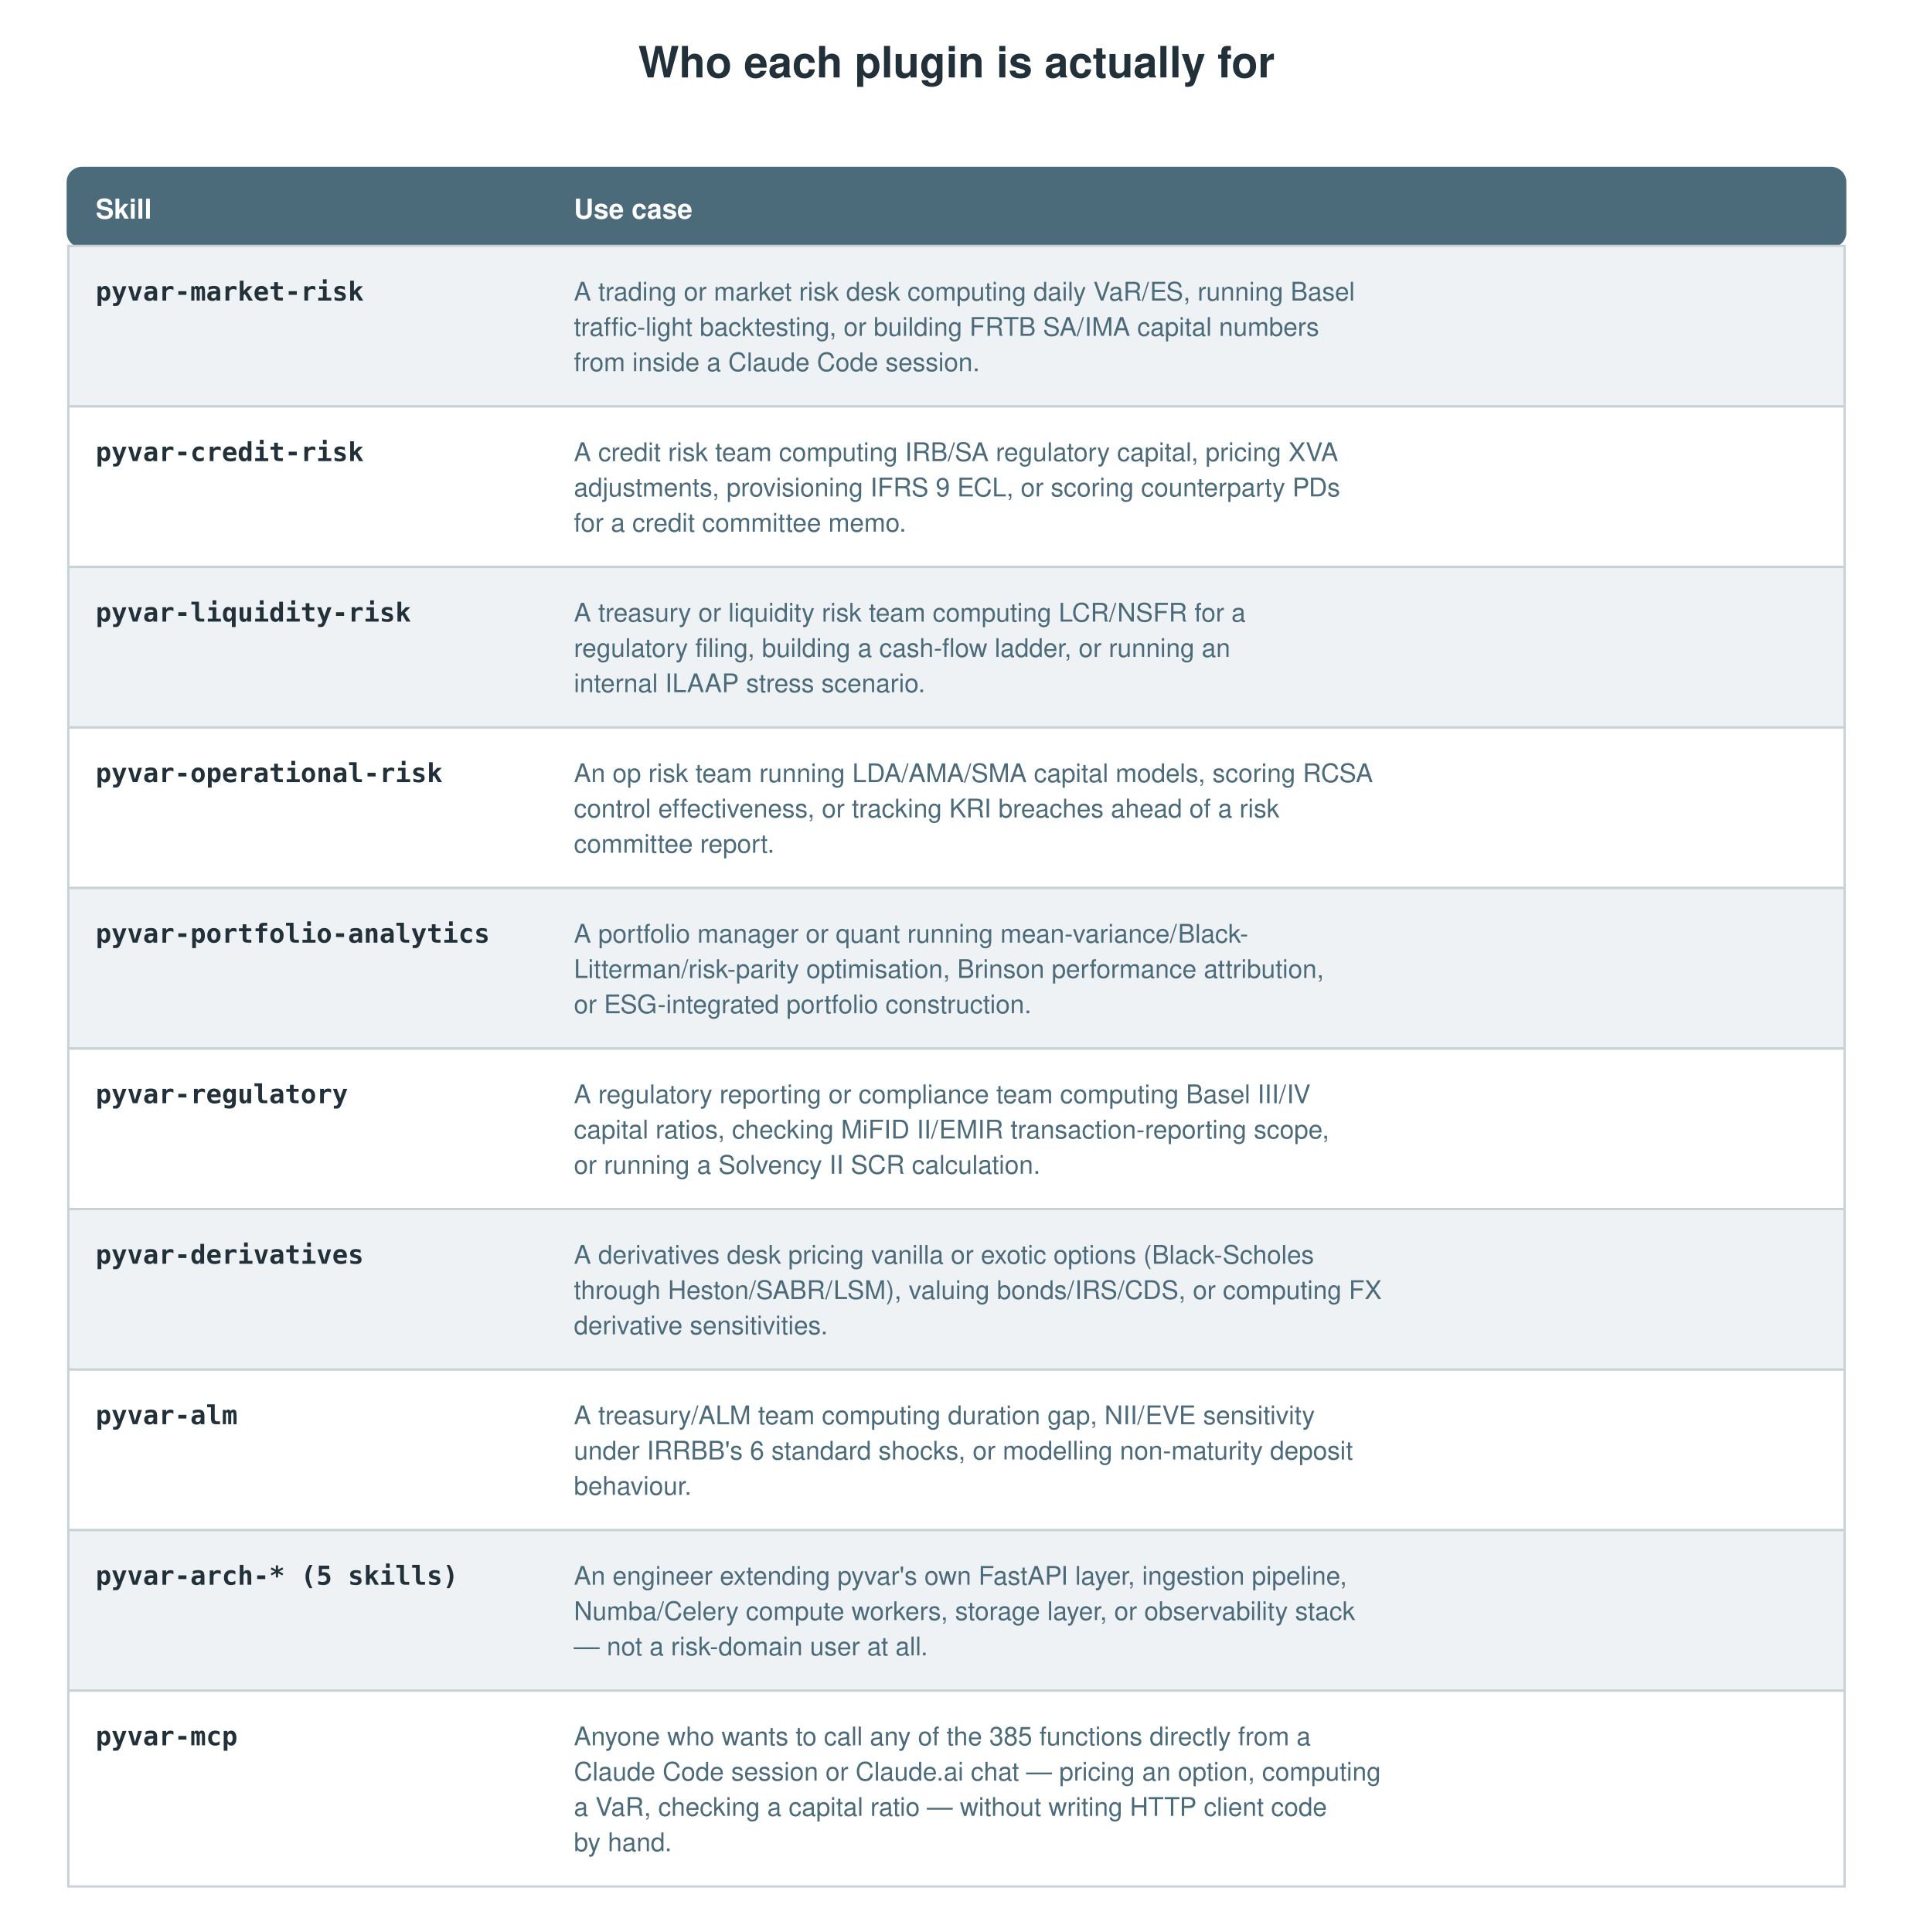
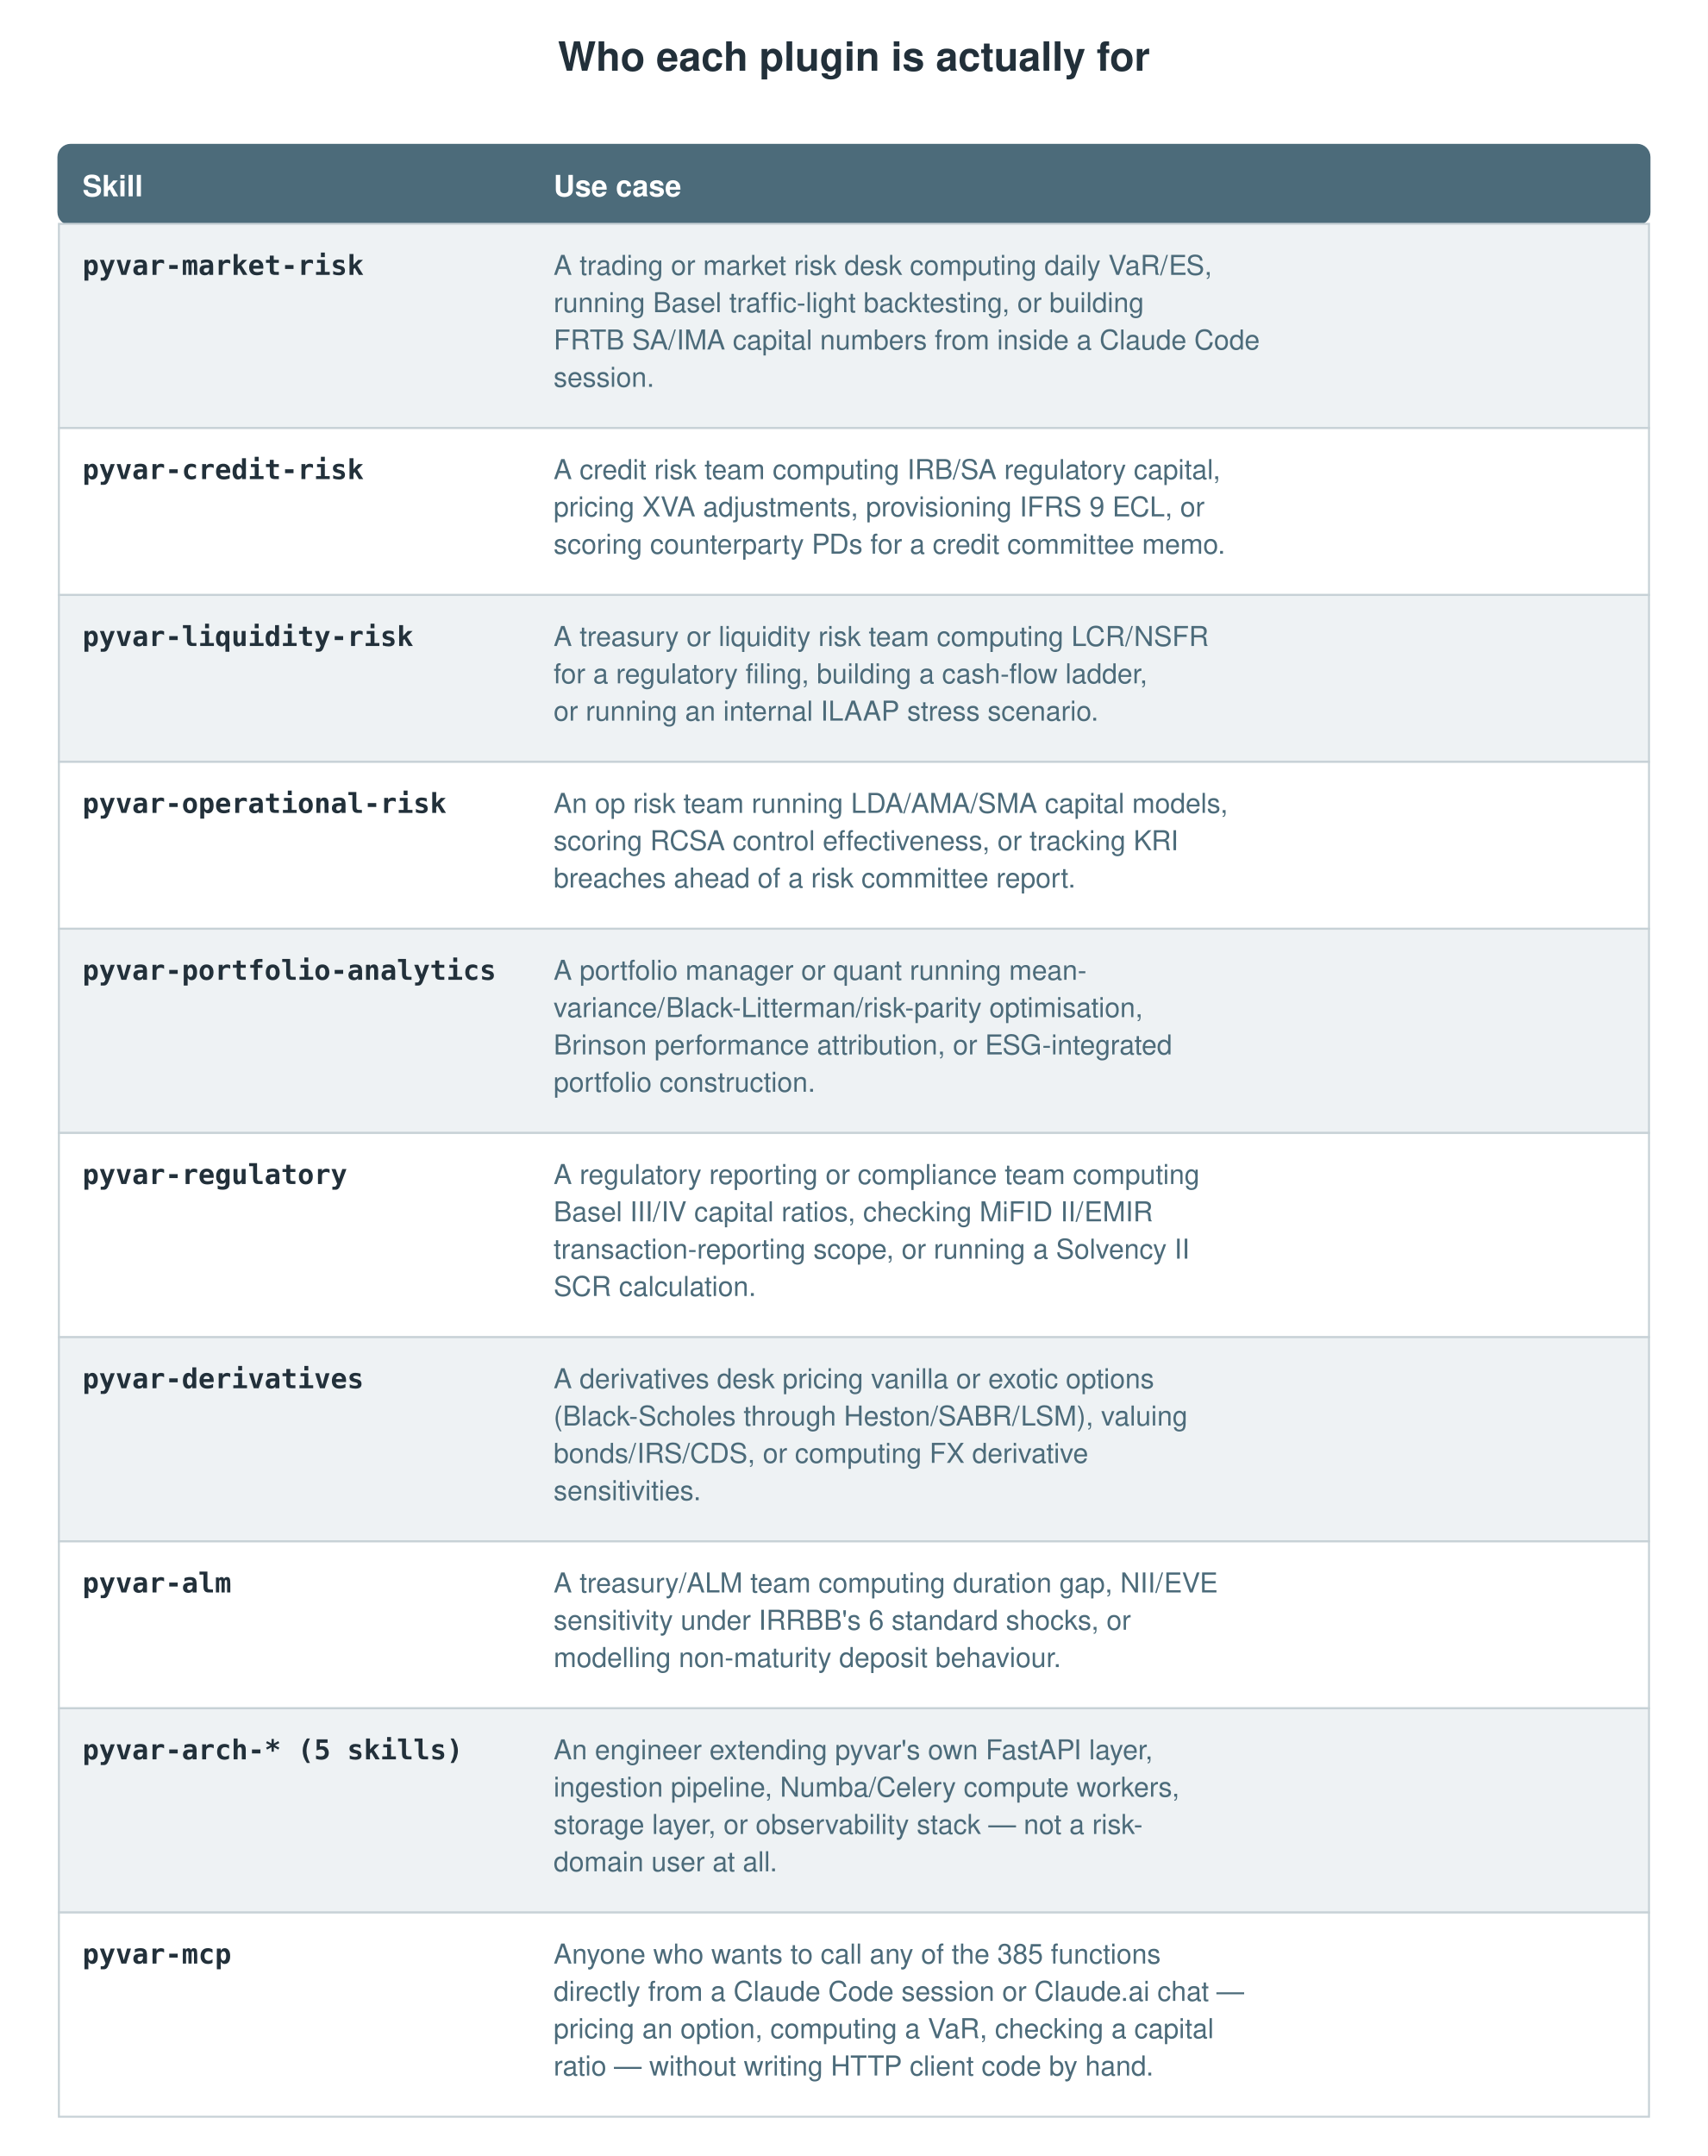
- <svg xmlns="http://www.w3.org/2000/svg" width="840" height="848.5" viewBox="0 0 840 848.5">
-   <rect width="840" height="848.5" fill="#ffffff" />
-   <text x="420.0" y="34" font-family="Helvetica, Arial, sans-serif" font-size="19" font-weight="700" fill="#22303a" text-anchor="middle">Who each plugin is actually for</text>
-   <rect x="30" y="74" width="780" height="34" rx="6" fill="#4c6b7a" stroke="#4c6b7a" stroke-width="1.5" />
-   <text x="42" y="96" font-family="Helvetica, Arial, sans-serif" font-size="12" font-weight="700" fill="#ffffff" text-anchor="start">Skill</text>
-   <text x="252" y="96" font-family="Helvetica, Arial, sans-serif" font-size="12" font-weight="700" fill="#ffffff" text-anchor="start">Use case</text>
-   <rect x="30" y="108" width="780" height="70.5" rx="0" fill="#eef2f4" stroke="#c7d1d6" stroke-width="1" />
-   <text x="42" y="132" font-family="SFMono-Regular, Menlo, Consolas, monospace" font-size="11.5" font-weight="700" fill="#22303a" text-anchor="start">pyvar-market-risk</text>
-   <text x="252" y="132.0" font-family="Helvetica, Arial, sans-serif" font-size="11.3" font-weight="normal" fill="#4c6b7a" text-anchor="start">A trading or market risk desk computing daily VaR/ES, running Basel</text>
-   <text x="252" y="147.5" font-family="Helvetica, Arial, sans-serif" font-size="11.3" font-weight="normal" fill="#4c6b7a" text-anchor="start">traffic-light backtesting, or building FRTB SA/IMA capital numbers</text>
-   <text x="252" y="163.0" font-family="Helvetica, Arial, sans-serif" font-size="11.3" font-weight="normal" fill="#4c6b7a" text-anchor="start">from inside a Claude Code session.</text>
-   <rect x="30" y="178.5" width="780" height="70.5" rx="0" fill="#ffffff" stroke="#c7d1d6" stroke-width="1" />
-   <text x="42" y="202.5" font-family="SFMono-Regular, Menlo, Consolas, monospace" font-size="11.5" font-weight="700" fill="#22303a" text-anchor="start">pyvar-credit-risk</text>
-   <text x="252" y="202.5" font-family="Helvetica, Arial, sans-serif" font-size="11.3" font-weight="normal" fill="#4c6b7a" text-anchor="start">A credit risk team computing IRB/SA regulatory capital, pricing XVA</text>
-   <text x="252" y="218.0" font-family="Helvetica, Arial, sans-serif" font-size="11.3" font-weight="normal" fill="#4c6b7a" text-anchor="start">adjustments, provisioning IFRS 9 ECL, or scoring counterparty PDs</text>
-   <text x="252" y="233.5" font-family="Helvetica, Arial, sans-serif" font-size="11.3" font-weight="normal" fill="#4c6b7a" text-anchor="start">for a credit committee memo.</text>
-   <rect x="30" y="249.0" width="780" height="70.5" rx="0" fill="#eef2f4" stroke="#c7d1d6" stroke-width="1" />
-   <text x="42" y="273.0" font-family="SFMono-Regular, Menlo, Consolas, monospace" font-size="11.5" font-weight="700" fill="#22303a" text-anchor="start">pyvar-liquidity-risk</text>
-   <text x="252" y="273.0" font-family="Helvetica, Arial, sans-serif" font-size="11.3" font-weight="normal" fill="#4c6b7a" text-anchor="start">A treasury or liquidity risk team computing LCR/NSFR for a</text>
-   <text x="252" y="288.5" font-family="Helvetica, Arial, sans-serif" font-size="11.3" font-weight="normal" fill="#4c6b7a" text-anchor="start">regulatory filing, building a cash-flow ladder, or running an</text>
-   <text x="252" y="304.0" font-family="Helvetica, Arial, sans-serif" font-size="11.3" font-weight="normal" fill="#4c6b7a" text-anchor="start">internal ILAAP stress scenario.</text>
-   <rect x="30" y="319.5" width="780" height="70.5" rx="0" fill="#ffffff" stroke="#c7d1d6" stroke-width="1" />
-   <text x="42" y="343.5" font-family="SFMono-Regular, Menlo, Consolas, monospace" font-size="11.5" font-weight="700" fill="#22303a" text-anchor="start">pyvar-operational-risk</text>
-   <text x="252" y="343.5" font-family="Helvetica, Arial, sans-serif" font-size="11.3" font-weight="normal" fill="#4c6b7a" text-anchor="start">An op risk team running LDA/AMA/SMA capital models, scoring RCSA</text>
-   <text x="252" y="359.0" font-family="Helvetica, Arial, sans-serif" font-size="11.3" font-weight="normal" fill="#4c6b7a" text-anchor="start">control effectiveness, or tracking KRI breaches ahead of a risk</text>
-   <text x="252" y="374.5" font-family="Helvetica, Arial, sans-serif" font-size="11.3" font-weight="normal" fill="#4c6b7a" text-anchor="start">committee report.</text>
-   <rect x="30" y="390.0" width="780" height="70.5" rx="0" fill="#eef2f4" stroke="#c7d1d6" stroke-width="1" />
-   <text x="42" y="414.0" font-family="SFMono-Regular, Menlo, Consolas, monospace" font-size="11.5" font-weight="700" fill="#22303a" text-anchor="start">pyvar-portfolio-analytics</text>
-   <text x="252" y="414.0" font-family="Helvetica, Arial, sans-serif" font-size="11.3" font-weight="normal" fill="#4c6b7a" text-anchor="start">A portfolio manager or quant running mean-variance/Black-</text>
-   <text x="252" y="429.5" font-family="Helvetica, Arial, sans-serif" font-size="11.3" font-weight="normal" fill="#4c6b7a" text-anchor="start">Litterman/risk-parity optimisation, Brinson performance attribution,</text>
-   <text x="252" y="445.0" font-family="Helvetica, Arial, sans-serif" font-size="11.3" font-weight="normal" fill="#4c6b7a" text-anchor="start">or ESG-integrated portfolio construction.</text>
-   <rect x="30" y="460.5" width="780" height="70.5" rx="0" fill="#ffffff" stroke="#c7d1d6" stroke-width="1" />
-   <text x="42" y="484.5" font-family="SFMono-Regular, Menlo, Consolas, monospace" font-size="11.5" font-weight="700" fill="#22303a" text-anchor="start">pyvar-regulatory</text>
-   <text x="252" y="484.5" font-family="Helvetica, Arial, sans-serif" font-size="11.3" font-weight="normal" fill="#4c6b7a" text-anchor="start">A regulatory reporting or compliance team computing Basel III/IV</text>
-   <text x="252" y="500.0" font-family="Helvetica, Arial, sans-serif" font-size="11.3" font-weight="normal" fill="#4c6b7a" text-anchor="start">capital ratios, checking MiFID II/EMIR transaction-reporting scope,</text>
-   <text x="252" y="515.5" font-family="Helvetica, Arial, sans-serif" font-size="11.3" font-weight="normal" fill="#4c6b7a" text-anchor="start">or running a Solvency II SCR calculation.</text>
-   <rect x="30" y="531.0" width="780" height="70.5" rx="0" fill="#eef2f4" stroke="#c7d1d6" stroke-width="1" />
-   <text x="42" y="555.0" font-family="SFMono-Regular, Menlo, Consolas, monospace" font-size="11.5" font-weight="700" fill="#22303a" text-anchor="start">pyvar-derivatives</text>
-   <text x="252" y="555.0" font-family="Helvetica, Arial, sans-serif" font-size="11.3" font-weight="normal" fill="#4c6b7a" text-anchor="start">A derivatives desk pricing vanilla or exotic options (Black-Scholes</text>
-   <text x="252" y="570.5" font-family="Helvetica, Arial, sans-serif" font-size="11.3" font-weight="normal" fill="#4c6b7a" text-anchor="start">through Heston/SABR/LSM), valuing bonds/IRS/CDS, or computing FX</text>
-   <text x="252" y="586.0" font-family="Helvetica, Arial, sans-serif" font-size="11.3" font-weight="normal" fill="#4c6b7a" text-anchor="start">derivative sensitivities.</text>
-   <rect x="30" y="601.5" width="780" height="70.5" rx="0" fill="#ffffff" stroke="#c7d1d6" stroke-width="1" />
-   <text x="42" y="625.5" font-family="SFMono-Regular, Menlo, Consolas, monospace" font-size="11.5" font-weight="700" fill="#22303a" text-anchor="start">pyvar-alm</text>
-   <text x="252" y="625.5" font-family="Helvetica, Arial, sans-serif" font-size="11.3" font-weight="normal" fill="#4c6b7a" text-anchor="start">A treasury/ALM team computing duration gap, NII/EVE sensitivity</text>
-   <text x="252" y="641.0" font-family="Helvetica, Arial, sans-serif" font-size="11.3" font-weight="normal" fill="#4c6b7a" text-anchor="start">under IRRBB's 6 standard shocks, or modelling non-maturity deposit</text>
-   <text x="252" y="656.5" font-family="Helvetica, Arial, sans-serif" font-size="11.3" font-weight="normal" fill="#4c6b7a" text-anchor="start">behaviour.</text>
-   <rect x="30" y="672.0" width="780" height="70.5" rx="0" fill="#eef2f4" stroke="#c7d1d6" stroke-width="1" />
-   <text x="42" y="696.0" font-family="SFMono-Regular, Menlo, Consolas, monospace" font-size="11.5" font-weight="700" fill="#22303a" text-anchor="start">pyvar-arch-* (5 skills)</text>
-   <text x="252" y="696.0" font-family="Helvetica, Arial, sans-serif" font-size="11.3" font-weight="normal" fill="#4c6b7a" text-anchor="start">An engineer extending pyvar's own FastAPI layer, ingestion pipeline,</text>
-   <text x="252" y="711.5" font-family="Helvetica, Arial, sans-serif" font-size="11.3" font-weight="normal" fill="#4c6b7a" text-anchor="start">Numba/Celery compute workers, storage layer, or observability stack</text>
-   <text x="252" y="727.0" font-family="Helvetica, Arial, sans-serif" font-size="11.3" font-weight="normal" fill="#4c6b7a" text-anchor="start">— not a risk-domain user at all.</text>
-   <rect x="30" y="742.5" width="780" height="86.0" rx="0" fill="#ffffff" stroke="#c7d1d6" stroke-width="1" />
-   <text x="42" y="766.5" font-family="SFMono-Regular, Menlo, Consolas, monospace" font-size="11.5" font-weight="700" fill="#22303a" text-anchor="start">pyvar-mcp</text>
-   <text x="252" y="766.5" font-family="Helvetica, Arial, sans-serif" font-size="11.3" font-weight="normal" fill="#4c6b7a" text-anchor="start">Anyone who wants to call any of the 385 functions directly from a</text>
-   <text x="252" y="782.0" font-family="Helvetica, Arial, sans-serif" font-size="11.3" font-weight="normal" fill="#4c6b7a" text-anchor="start">Claude Code session or Claude.ai chat — pricing an option, computing</text>
-   <text x="252" y="797.5" font-family="Helvetica, Arial, sans-serif" font-size="11.3" font-weight="normal" fill="#4c6b7a" text-anchor="start">a VaR, checking a capital ratio — without writing HTTP client code</text>
-   <text x="252" y="813.0" font-family="Helvetica, Arial, sans-serif" font-size="11.3" font-weight="normal" fill="#4c6b7a" text-anchor="start">by hand.</text>
+ <svg xmlns="http://www.w3.org/2000/svg" width="870" height="1098" viewBox="0 0 870 1098">
+   <rect width="870" height="1098" fill="#ffffff" />
+   <text x="435.0" y="36" font-family="Helvetica, Arial, sans-serif" font-size="20.5" font-weight="700" fill="#22303a" text-anchor="middle">Who each plugin is actually for</text>
+   <rect x="30" y="74" width="810" height="40" rx="6" fill="#4c6b7a" stroke="#4c6b7a" stroke-width="1.5" />
+   <text x="42" y="100" font-family="Helvetica, Arial, sans-serif" font-size="15" font-weight="700" fill="#ffffff" text-anchor="start">Skill</text>
+   <text x="282" y="100" font-family="Helvetica, Arial, sans-serif" font-size="15" font-weight="700" fill="#ffffff" text-anchor="start">Use case</text>
+   <rect x="30" y="114" width="810" height="104" rx="0" fill="#eef2f4" stroke="#c7d1d6" stroke-width="1" />
+   <text x="42" y="140" font-family="SFMono-Regular, Menlo, Consolas, monospace" font-size="14" font-weight="700" fill="#22303a" text-anchor="start">pyvar-market-risk</text>
+   <text x="282" y="140" font-family="Helvetica, Arial, sans-serif" font-size="14" font-weight="normal" fill="#4c6b7a" text-anchor="start">A trading or market risk desk computing daily VaR/ES,</text>
+   <text x="282" y="159" font-family="Helvetica, Arial, sans-serif" font-size="14" font-weight="normal" fill="#4c6b7a" text-anchor="start">running Basel traffic-light backtesting, or building</text>
+   <text x="282" y="178" font-family="Helvetica, Arial, sans-serif" font-size="14" font-weight="normal" fill="#4c6b7a" text-anchor="start">FRTB SA/IMA capital numbers from inside a Claude Code</text>
+   <text x="282" y="197" font-family="Helvetica, Arial, sans-serif" font-size="14" font-weight="normal" fill="#4c6b7a" text-anchor="start">session.</text>
+   <rect x="30" y="218" width="810" height="85" rx="0" fill="#ffffff" stroke="#c7d1d6" stroke-width="1" />
+   <text x="42" y="244" font-family="SFMono-Regular, Menlo, Consolas, monospace" font-size="14" font-weight="700" fill="#22303a" text-anchor="start">pyvar-credit-risk</text>
+   <text x="282" y="244" font-family="Helvetica, Arial, sans-serif" font-size="14" font-weight="normal" fill="#4c6b7a" text-anchor="start">A credit risk team computing IRB/SA regulatory capital,</text>
+   <text x="282" y="263" font-family="Helvetica, Arial, sans-serif" font-size="14" font-weight="normal" fill="#4c6b7a" text-anchor="start">pricing XVA adjustments, provisioning IFRS 9 ECL, or</text>
+   <text x="282" y="282" font-family="Helvetica, Arial, sans-serif" font-size="14" font-weight="normal" fill="#4c6b7a" text-anchor="start">scoring counterparty PDs for a credit committee memo.</text>
+   <rect x="30" y="303" width="810" height="85" rx="0" fill="#eef2f4" stroke="#c7d1d6" stroke-width="1" />
+   <text x="42" y="329" font-family="SFMono-Regular, Menlo, Consolas, monospace" font-size="14" font-weight="700" fill="#22303a" text-anchor="start">pyvar-liquidity-risk</text>
+   <text x="282" y="329" font-family="Helvetica, Arial, sans-serif" font-size="14" font-weight="normal" fill="#4c6b7a" text-anchor="start">A treasury or liquidity risk team computing LCR/NSFR</text>
+   <text x="282" y="348" font-family="Helvetica, Arial, sans-serif" font-size="14" font-weight="normal" fill="#4c6b7a" text-anchor="start">for a regulatory filing, building a cash-flow ladder,</text>
+   <text x="282" y="367" font-family="Helvetica, Arial, sans-serif" font-size="14" font-weight="normal" fill="#4c6b7a" text-anchor="start">or running an internal ILAAP stress scenario.</text>
+   <rect x="30" y="388" width="810" height="85" rx="0" fill="#ffffff" stroke="#c7d1d6" stroke-width="1" />
+   <text x="42" y="414" font-family="SFMono-Regular, Menlo, Consolas, monospace" font-size="14" font-weight="700" fill="#22303a" text-anchor="start">pyvar-operational-risk</text>
+   <text x="282" y="414" font-family="Helvetica, Arial, sans-serif" font-size="14" font-weight="normal" fill="#4c6b7a" text-anchor="start">An op risk team running LDA/AMA/SMA capital models,</text>
+   <text x="282" y="433" font-family="Helvetica, Arial, sans-serif" font-size="14" font-weight="normal" fill="#4c6b7a" text-anchor="start">scoring RCSA control effectiveness, or tracking KRI</text>
+   <text x="282" y="452" font-family="Helvetica, Arial, sans-serif" font-size="14" font-weight="normal" fill="#4c6b7a" text-anchor="start">breaches ahead of a risk committee report.</text>
+   <rect x="30" y="473" width="810" height="104" rx="0" fill="#eef2f4" stroke="#c7d1d6" stroke-width="1" />
+   <text x="42" y="499" font-family="SFMono-Regular, Menlo, Consolas, monospace" font-size="14" font-weight="700" fill="#22303a" text-anchor="start">pyvar-portfolio-analytics</text>
+   <text x="282" y="499" font-family="Helvetica, Arial, sans-serif" font-size="14" font-weight="normal" fill="#4c6b7a" text-anchor="start">A portfolio manager or quant running mean-</text>
+   <text x="282" y="518" font-family="Helvetica, Arial, sans-serif" font-size="14" font-weight="normal" fill="#4c6b7a" text-anchor="start">variance/Black-Litterman/risk-parity optimisation,</text>
+   <text x="282" y="537" font-family="Helvetica, Arial, sans-serif" font-size="14" font-weight="normal" fill="#4c6b7a" text-anchor="start">Brinson performance attribution, or ESG-integrated</text>
+   <text x="282" y="556" font-family="Helvetica, Arial, sans-serif" font-size="14" font-weight="normal" fill="#4c6b7a" text-anchor="start">portfolio construction.</text>
+   <rect x="30" y="577" width="810" height="104" rx="0" fill="#ffffff" stroke="#c7d1d6" stroke-width="1" />
+   <text x="42" y="603" font-family="SFMono-Regular, Menlo, Consolas, monospace" font-size="14" font-weight="700" fill="#22303a" text-anchor="start">pyvar-regulatory</text>
+   <text x="282" y="603" font-family="Helvetica, Arial, sans-serif" font-size="14" font-weight="normal" fill="#4c6b7a" text-anchor="start">A regulatory reporting or compliance team computing</text>
+   <text x="282" y="622" font-family="Helvetica, Arial, sans-serif" font-size="14" font-weight="normal" fill="#4c6b7a" text-anchor="start">Basel III/IV capital ratios, checking MiFID II/EMIR</text>
+   <text x="282" y="641" font-family="Helvetica, Arial, sans-serif" font-size="14" font-weight="normal" fill="#4c6b7a" text-anchor="start">transaction-reporting scope, or running a Solvency II</text>
+   <text x="282" y="660" font-family="Helvetica, Arial, sans-serif" font-size="14" font-weight="normal" fill="#4c6b7a" text-anchor="start">SCR calculation.</text>
+   <rect x="30" y="681" width="810" height="104" rx="0" fill="#eef2f4" stroke="#c7d1d6" stroke-width="1" />
+   <text x="42" y="707" font-family="SFMono-Regular, Menlo, Consolas, monospace" font-size="14" font-weight="700" fill="#22303a" text-anchor="start">pyvar-derivatives</text>
+   <text x="282" y="707" font-family="Helvetica, Arial, sans-serif" font-size="14" font-weight="normal" fill="#4c6b7a" text-anchor="start">A derivatives desk pricing vanilla or exotic options</text>
+   <text x="282" y="726" font-family="Helvetica, Arial, sans-serif" font-size="14" font-weight="normal" fill="#4c6b7a" text-anchor="start">(Black-Scholes through Heston/SABR/LSM), valuing</text>
+   <text x="282" y="745" font-family="Helvetica, Arial, sans-serif" font-size="14" font-weight="normal" fill="#4c6b7a" text-anchor="start">bonds/IRS/CDS, or computing FX derivative</text>
+   <text x="282" y="764" font-family="Helvetica, Arial, sans-serif" font-size="14" font-weight="normal" fill="#4c6b7a" text-anchor="start">sensitivities.</text>
+   <rect x="30" y="785" width="810" height="85" rx="0" fill="#ffffff" stroke="#c7d1d6" stroke-width="1" />
+   <text x="42" y="811" font-family="SFMono-Regular, Menlo, Consolas, monospace" font-size="14" font-weight="700" fill="#22303a" text-anchor="start">pyvar-alm</text>
+   <text x="282" y="811" font-family="Helvetica, Arial, sans-serif" font-size="14" font-weight="normal" fill="#4c6b7a" text-anchor="start">A treasury/ALM team computing duration gap, NII/EVE</text>
+   <text x="282" y="830" font-family="Helvetica, Arial, sans-serif" font-size="14" font-weight="normal" fill="#4c6b7a" text-anchor="start">sensitivity under IRRBB's 6 standard shocks, or</text>
+   <text x="282" y="849" font-family="Helvetica, Arial, sans-serif" font-size="14" font-weight="normal" fill="#4c6b7a" text-anchor="start">modelling non-maturity deposit behaviour.</text>
+   <rect x="30" y="870" width="810" height="104" rx="0" fill="#eef2f4" stroke="#c7d1d6" stroke-width="1" />
+   <text x="42" y="896" font-family="SFMono-Regular, Menlo, Consolas, monospace" font-size="14" font-weight="700" fill="#22303a" text-anchor="start">pyvar-arch-* (5 skills)</text>
+   <text x="282" y="896" font-family="Helvetica, Arial, sans-serif" font-size="14" font-weight="normal" fill="#4c6b7a" text-anchor="start">An engineer extending pyvar's own FastAPI layer,</text>
+   <text x="282" y="915" font-family="Helvetica, Arial, sans-serif" font-size="14" font-weight="normal" fill="#4c6b7a" text-anchor="start">ingestion pipeline, Numba/Celery compute workers,</text>
+   <text x="282" y="934" font-family="Helvetica, Arial, sans-serif" font-size="14" font-weight="normal" fill="#4c6b7a" text-anchor="start">storage layer, or observability stack — not a risk-</text>
+   <text x="282" y="953" font-family="Helvetica, Arial, sans-serif" font-size="14" font-weight="normal" fill="#4c6b7a" text-anchor="start">domain user at all.</text>
+   <rect x="30" y="974" width="810" height="104" rx="0" fill="#ffffff" stroke="#c7d1d6" stroke-width="1" />
+   <text x="42" y="1000" font-family="SFMono-Regular, Menlo, Consolas, monospace" font-size="14" font-weight="700" fill="#22303a" text-anchor="start">pyvar-mcp</text>
+   <text x="282" y="1000" font-family="Helvetica, Arial, sans-serif" font-size="14" font-weight="normal" fill="#4c6b7a" text-anchor="start">Anyone who wants to call any of the 385 functions</text>
+   <text x="282" y="1019" font-family="Helvetica, Arial, sans-serif" font-size="14" font-weight="normal" fill="#4c6b7a" text-anchor="start">directly from a Claude Code session or Claude.ai chat —</text>
+   <text x="282" y="1038" font-family="Helvetica, Arial, sans-serif" font-size="14" font-weight="normal" fill="#4c6b7a" text-anchor="start">pricing an option, computing a VaR, checking a capital</text>
+   <text x="282" y="1057" font-family="Helvetica, Arial, sans-serif" font-size="14" font-weight="normal" fill="#4c6b7a" text-anchor="start">ratio — without writing HTTP client code by hand.</text>
</svg>
